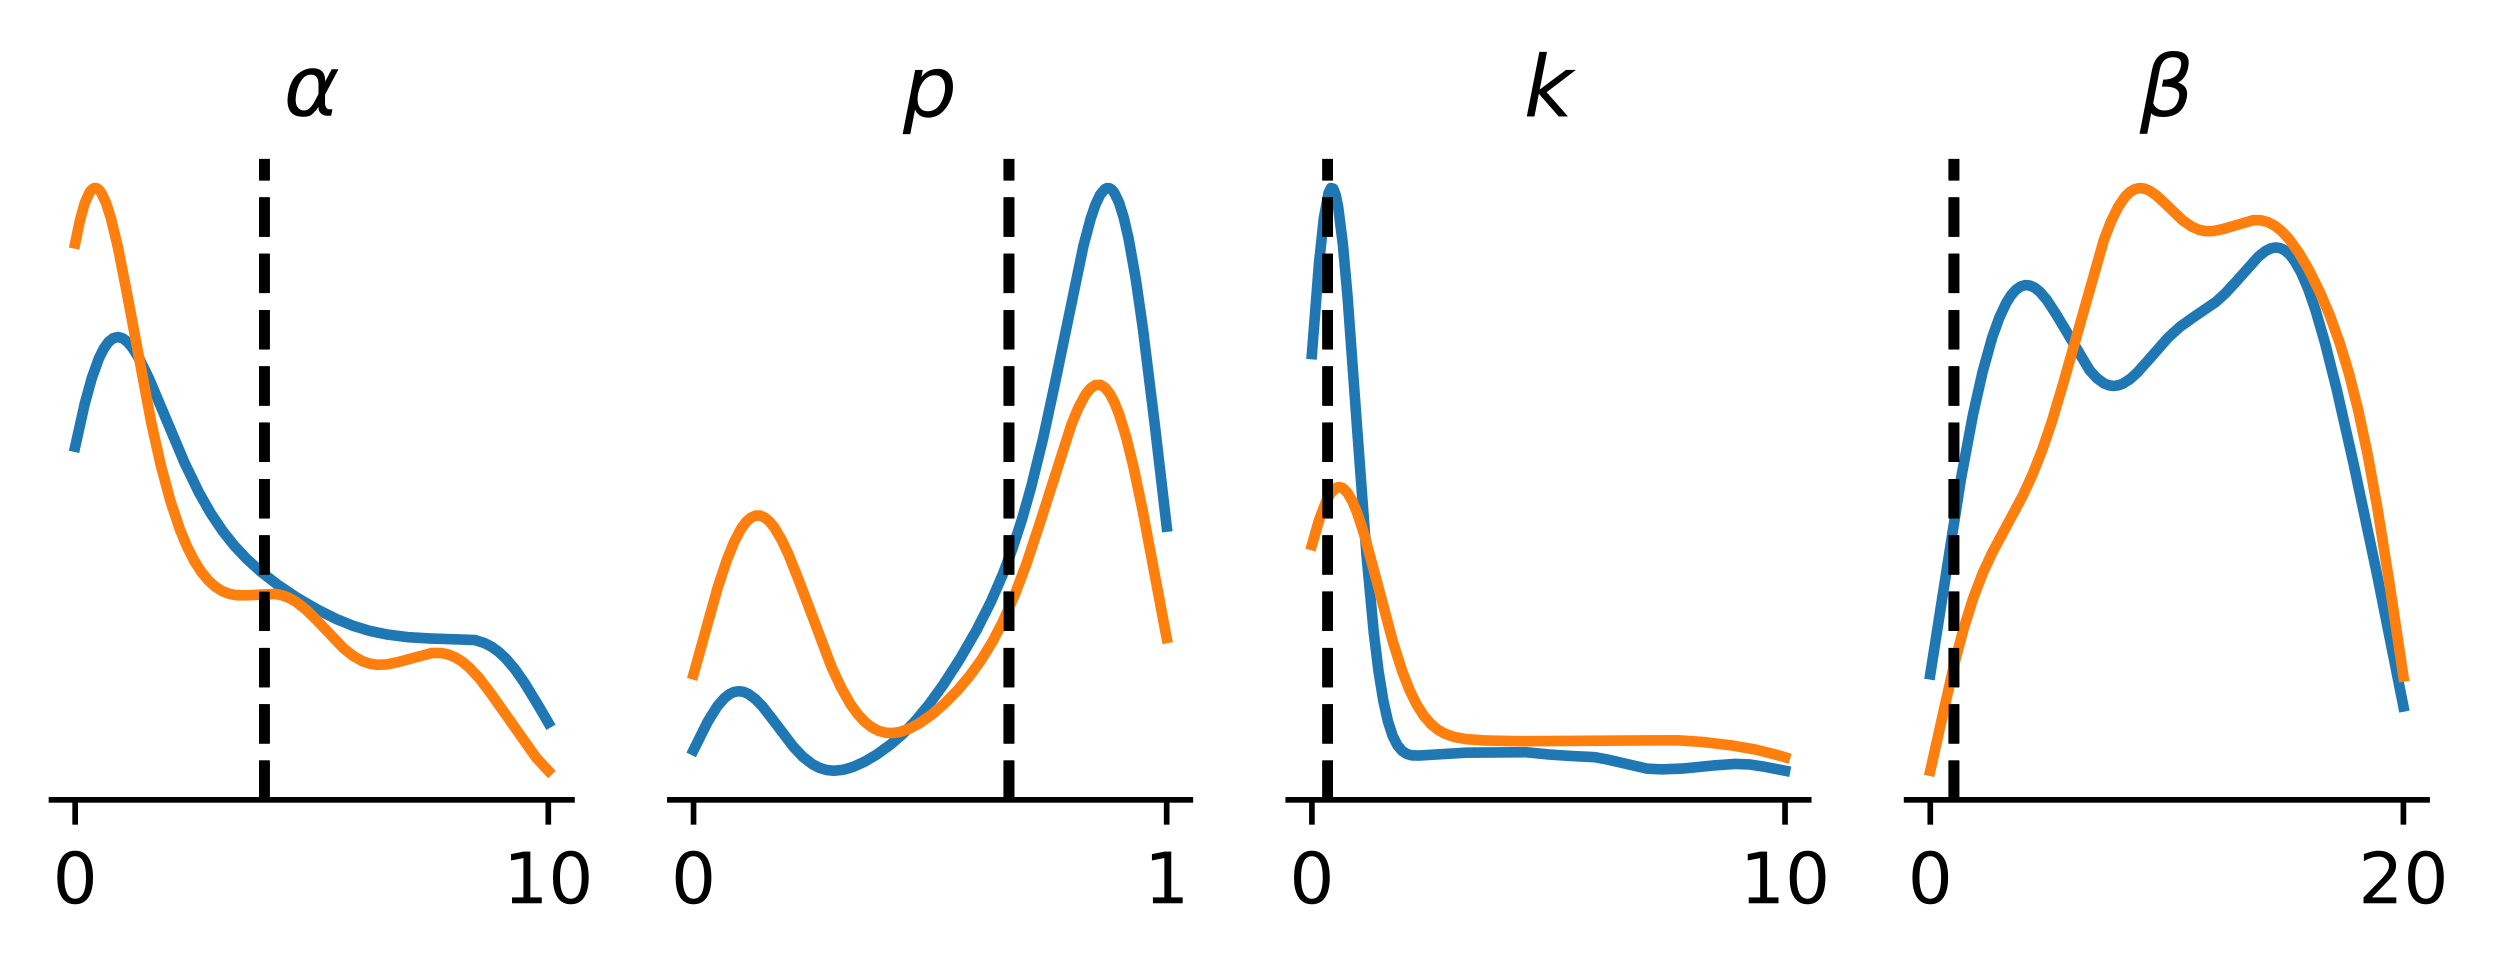
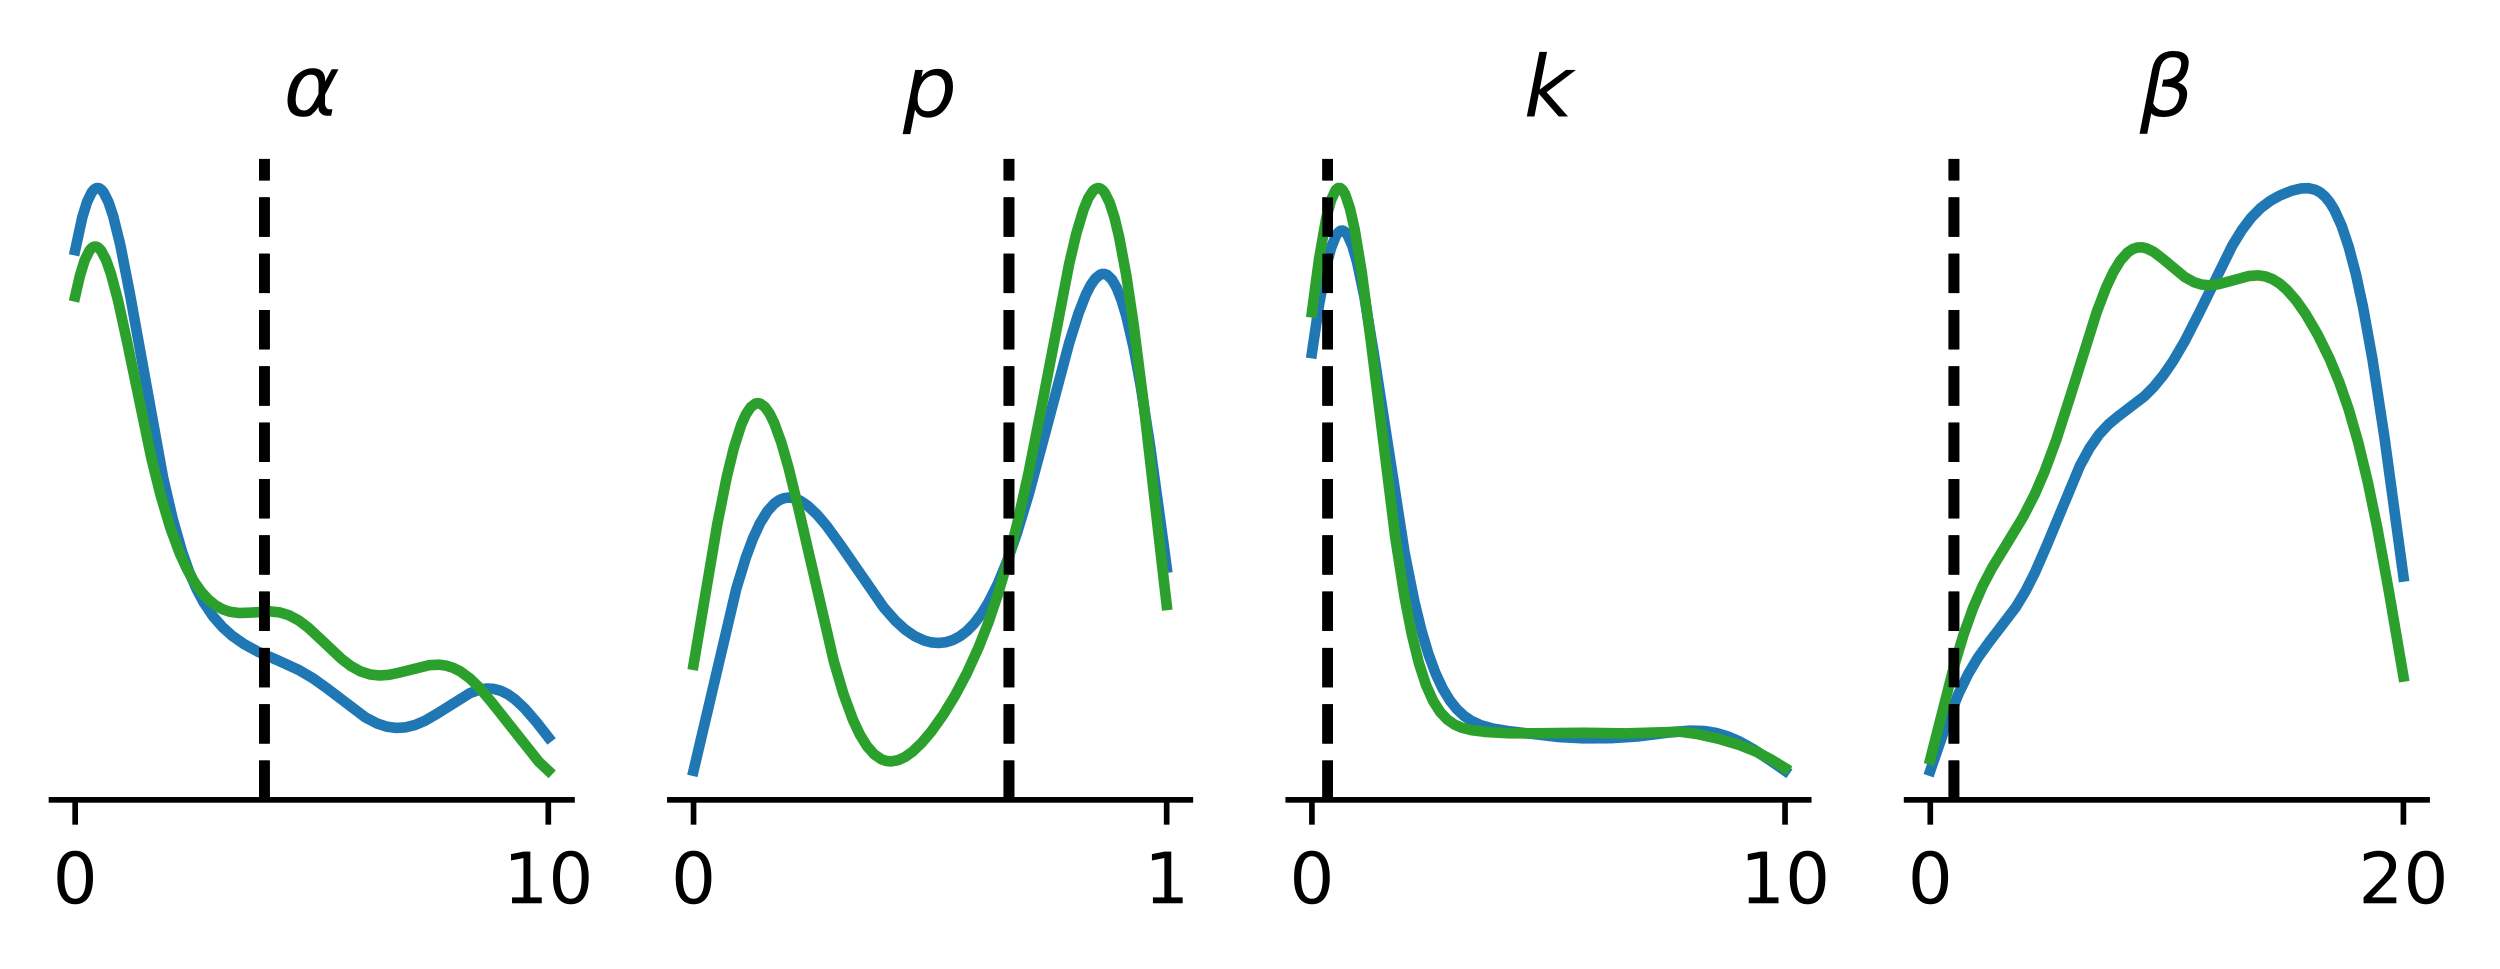
- <svg xmlns="http://www.w3.org/2000/svg" xmlns:xlink="http://www.w3.org/1999/xlink" height="500pt" version="1.1" viewBox="0 0 352.8 136.8" width="1290pt">
+ <svg xmlns="http://www.w3.org/2000/svg" xmlns:xlink="http://www.w3.org/1999/xlink" height="500pt" version="1.1" viewBox="0 0 352.799 136.8" width="1290pt">
  <defs>
    <style type="text/css">
*{stroke-linecap:butt;stroke-linejoin:round;}
  </style>
  </defs>
  <g id="figure_1">
    <g id="patch_1">
-       <path d="M 0 136.8 L 352.799 136.8 L 352.799 0 L 0 0 z " style="fill:none;" />
+       <path d="M 0 136.8  L 352.799 136.8  L 352.799 0  L 0 0  z " style="fill:none;" />
    </g>
    <g id="axes_1">
      <g id="patch_2">
-         <path d="M 7.2 112.922 L 80.676 112.922 L 80.676 22.44 L 7.2 22.44 z " style="fill:none;" />
+         <path d="M 7.2 112.922  L 80.676 112.922  L 80.676 22.44  L 7.2 22.44  z " style="fill:none;" />
      </g>
      <g id="matplotlib.axis_1">
        <g id="xtick_1">
          <g id="line2d_1">
            <defs>
-               <path d="M 0 0 L 0 3.5 " id="m75c7459d4b" style="stroke:#000000;stroke-width:0.8;" />
-             </defs>
-             <g>
-               <use style="stroke:#000000;stroke-width:0.8;" x="10.54" xlink:href="#m75c7459d4b" y="112.922" />
+               <path d="M 0 0  L 0 3.5  " id="me42f573cda" style="stroke:#000000;stroke-width:0.8;" />
+             </defs>
+             <g>
+               <use style="stroke:#000000;stroke-width:0.8;" x="10.54" xlink:href="#me42f573cda" y="112.922" />
            </g>
          </g>
          <g id="text_1">
            <defs>
-               <path d="M 31.781 66.406 Q 24.172 66.406 20.328 58.906 Q 16.5 51.422 16.5 36.375 Q 16.5 21.391 20.328 13.891 Q 24.172 6.391 31.781 6.391 Q 39.453 6.391 43.281 13.891 Q 47.125 21.391 47.125 36.375 Q 47.125 51.422 43.281 58.906 Q 39.453 66.406 31.781 66.406 z M 31.781 74.219 Q 44.047 74.219 50.516 64.516 Q 56.984 54.828 56.984 36.375 Q 56.984 17.969 50.516 8.266 Q 44.047 -1.422 31.781 -1.422 Q 19.531 -1.422 13.062 8.266 Q 6.594 17.969 6.594 36.375 Q 6.594 54.828 13.062 64.516 Q 19.531 74.219 31.781 74.219 z " id="DejaVuSans-48" />
+               <path d="M 31.781 66.406  Q 24.172 66.406 20.328 58.906  Q 16.5 51.422 16.5 36.375  Q 16.5 21.391 20.328 13.891  Q 24.172 6.391 31.781 6.391  Q 39.453 6.391 43.281 13.891  Q 47.125 21.391 47.125 36.375  Q 47.125 51.422 43.281 58.906  Q 39.453 66.406 31.781 66.406  z M 31.781 74.219  Q 44.047 74.219 50.516 64.516  Q 56.984 54.828 56.984 36.375  Q 56.984 17.969 50.516 8.266  Q 44.047 -1.422 31.781 -1.422  Q 19.531 -1.422 13.062 8.266  Q 6.594 17.969 6.594 36.375  Q 6.594 54.828 13.062 64.516  Q 19.531 74.219 31.781 74.219  z " id="DejaVuSans-48" />
            </defs>
            <g transform="translate(7.35856 127.5203)scale(0.1 -0.1)">
              <use xlink:href="#DejaVuSans-48" />
            </g>
          </g>
        </g>
        <g id="xtick_2">
          <g id="line2d_2">
            <g>
-               <use style="stroke:#000000;stroke-width:0.8;" x="77.336" xlink:href="#m75c7459d4b" y="112.922" />
+               <use style="stroke:#000000;stroke-width:0.8;" x="77.336" xlink:href="#me42f573cda" y="112.922" />
            </g>
          </g>
          <g id="text_2">
            <defs>
-               <path d="M 12.406 8.297 L 28.516 8.297 L 28.516 63.922 L 10.984 60.406 L 10.984 69.391 L 28.422 72.906 L 38.281 72.906 L 38.281 8.297 L 54.391 8.297 L 54.391 0 L 12.406 0 z " id="DejaVuSans-49" />
+               <path d="M 12.406 8.297  L 28.516 8.297  L 28.516 63.922  L 10.984 60.406  L 10.984 69.391  L 28.422 72.906  L 38.281 72.906  L 38.281 8.297  L 54.391 8.297  L 54.391 0  L 12.406 0  z " id="DejaVuSans-49" />
            </defs>
            <g transform="translate(70.9735 127.5203)scale(0.1 -0.1)">
              <use xlink:href="#DejaVuSans-49" />
              <use x="63.623" xlink:href="#DejaVuSans-48" />
            </g>
          </g>
        </g>
      </g>
      <g id="matplotlib.axis_2" />
      <g id="line2d_3">
-         <path clip-path="url(#p2763e26293)" d="M 10.54 63.073 L 11.882 57.041 L 12.889 53.379 L 13.896 50.583 L 14.568 49.23 L 15.239 48.286 L 15.91 47.743 L 16.582 47.578 L 17.253 47.766 L 17.924 48.27 L 18.596 49.054 L 19.603 50.661 L 20.945 53.397 L 22.959 58.164 L 25.98 65.332 L 27.994 69.496 L 29.672 72.455 L 31.351 74.959 L 33.029 77.066 L 34.707 78.854 L 36.721 80.685 L 39.071 82.515 L 41.756 84.323 L 44.777 86.082 L 47.462 87.415 L 49.812 88.366 L 52.162 89.079 L 54.511 89.567 L 57.532 89.957 L 60.553 90.136 L 66.931 90.356 L 68.273 90.767 L 69.28 91.277 L 70.287 91.991 L 71.294 92.922 L 72.637 94.5 L 73.979 96.417 L 75.993 99.724 L 77.336 102.032 L 77.336 102.032 " style="fill:none;stroke:#1f77b4;stroke-linecap:square;stroke-width:1.5;" />
+         <path clip-path="url(#pb336f873a2)" d="M 10.54 35.315  L 11.547 30.678  L 12.218 28.507  L 12.889 27.126  L 13.225 26.739  L 13.561 26.553  L 13.896 26.567  L 14.232 26.777  L 14.568 27.177  L 15.239 28.523  L 15.91 30.534  L 16.917 34.604  L 18.26 41.46  L 22.959 67.455  L 24.302 73.241  L 25.644 77.935  L 26.651 80.78  L 27.658 83.116  L 28.665 85.018  L 30.008 87.015  L 31.351 88.548  L 32.693 89.75  L 34.372 90.928  L 36.386 92.026  L 39.407 93.349  L 42.092 94.581  L 44.106 95.757  L 46.12 97.195  L 51.49 101.267  L 53.169 102.143  L 54.511 102.585  L 55.854 102.768  L 57.196 102.685  L 58.539 102.344  L 59.882 101.772  L 61.56 100.805  L 66.259 97.86  L 67.602 97.369  L 68.609 97.208  L 69.616 97.255  L 70.623 97.525  L 71.63 98.023  L 72.637 98.74  L 73.979 99.998  L 75.658 101.937  L 77.336 104.083  L 77.336 104.083  " style="fill:none;stroke:#1f77b4;stroke-linecap:square;stroke-width:1.5;" />
      </g>
      <g id="line2d_4">
-         <path clip-path="url(#p2763e26293)" d="M 37.258 112.922 L 37.258 22.44 " style="fill:none;stroke:#000000;stroke-dasharray:5.55,2.4;stroke-dashoffset:0;stroke-width:1.5;" />
+         <path clip-path="url(#pb336f873a2)" d="M 37.258 112.922  L 37.258 22.44  " style="fill:none;stroke:#000000;stroke-dasharray:5.55,2.4;stroke-dashoffset:0;stroke-width:1.5;" />
      </g>
      <g id="line2d_5">
-         <path clip-path="url(#p2763e26293)" d="M 10.54 34.362 L 11.211 31.113 L 11.882 28.704 L 12.554 27.18 L 12.889 26.755 L 13.225 26.553 L 13.561 26.569 L 13.896 26.796 L 14.232 27.228 L 14.903 28.661 L 15.575 30.772 L 16.582 34.956 L 17.924 41.783 L 21.281 59.673 L 22.624 65.67 L 23.966 70.672 L 25.309 74.7 L 26.316 77.136 L 27.323 79.125 L 28.33 80.713 L 29.337 81.941 L 30.344 82.849 L 31.351 83.474 L 32.358 83.854 L 33.365 84.033 L 34.707 84.047 L 38.735 83.848 L 39.742 84.043 L 40.749 84.419 L 41.756 84.99 L 43.099 86.039 L 44.777 87.703 L 48.469 91.563 L 49.812 92.623 L 51.155 93.366 L 52.162 93.7 L 53.169 93.852 L 54.511 93.806 L 56.189 93.45 L 60.889 92.193 L 62.231 92.195 L 63.238 92.406 L 64.245 92.824 L 65.252 93.462 L 66.259 94.318 L 67.602 95.772 L 69.28 97.988 L 75.658 107.016 L 77.336 108.809 L 77.336 108.809 " style="fill:none;stroke:#ff7f0e;stroke-linecap:square;stroke-width:1.5;" />
+         <path clip-path="url(#pb336f873a2)" d="M 10.54 41.841  L 11.211 38.918  L 11.882 36.751  L 12.554 35.38  L 12.889 34.998  L 13.225 34.816  L 13.561 34.83  L 13.896 35.035  L 14.232 35.423  L 14.903 36.712  L 15.575 38.611  L 16.582 42.375  L 17.924 48.516  L 21.281 64.609  L 22.624 70.003  L 23.966 74.503  L 25.309 78.126  L 26.316 80.318  L 27.323 82.107  L 28.33 83.535  L 29.337 84.64  L 30.344 85.457  L 31.351 86.019  L 32.358 86.361  L 33.7 86.543  L 35.379 86.486  L 38.064 86.315  L 39.407 86.455  L 40.749 86.869  L 42.092 87.592  L 43.434 88.602  L 45.448 90.478  L 48.134 93.018  L 49.476 94.036  L 50.819 94.779  L 52.162 95.218  L 53.504 95.366  L 54.847 95.269  L 56.525 94.906  L 60.553 93.899  L 61.896 93.839  L 62.903 93.971  L 63.91 94.283  L 64.917 94.79  L 66.259 95.774  L 67.602 97.082  L 69.28 99.075  L 75.993 107.545  L 77.336 108.809  L 77.336 108.809  " style="fill:none;stroke:#2ca02c;stroke-linecap:square;stroke-width:1.5;" />
      </g>
      <g id="line2d_6">
-         <path clip-path="url(#p2763e26293)" d="M 37.258 112.922 L 37.258 22.44 " style="fill:none;stroke:#000000;stroke-dasharray:5.55,2.4;stroke-dashoffset:0;stroke-width:1.5;" />
+         <path clip-path="url(#pb336f873a2)" d="M 37.258 112.922  L 37.258 22.44  " style="fill:none;stroke:#000000;stroke-dasharray:5.55,2.4;stroke-dashoffset:0;stroke-width:1.5;" />
      </g>
      <g id="patch_3">
-         <path d="M 7.2 112.922 L 80.676 112.922 " style="fill:none;stroke:#000000;stroke-linecap:square;stroke-linejoin:miter;stroke-width:0.8;" />
+         <path d="M 7.2 112.922  L 80.676 112.922  " style="fill:none;stroke:#000000;stroke-linecap:square;stroke-linejoin:miter;stroke-width:0.8;" />
      </g>
      <g id="text_3">
        <defs>
-           <path d="M 40.922 25.438 L 40.969 36.719 Q 41.016 48.25 32.328 48.297 Q 25.828 48.344 21.781 42.922 Q 16.703 36.234 14.984 27.297 Q 12.891 16.547 15.531 11.422 Q 18.266 6.203 24.172 6.203 Q 30.719 6.203 36.234 16.609 z M 33.844 55.906 Q 49.078 56.156 48.875 40.375 Q 48.875 40.375 56.5 54.688 L 64.5 54.688 L 48.734 25.047 L 48.578 14.359 Q 48.578 11.969 49.906 9.969 Q 51.422 7.625 52.984 7.625 L 57.328 7.625 L 55.859 0 L 50.438 0 Q 45.844 0 42.531 4.109 Q 40.969 6.156 40.922 10.453 Q 37.75 5.219 32.281 0.781 Q 29.688 -1.266 22.703 -1.219 Q 11.281 -1.125 7.125 6.203 Q 2.875 13.812 5.516 27.297 Q 8.344 41.797 15.766 48.391 Q 24.125 55.766 33.844 55.906 z " id="DejaVuSans-Oblique-945" />
+           <path d="M 40.922 25.438  L 40.969 36.719  Q 41.016 48.25 32.328 48.297  Q 25.828 48.344 21.781 42.922  Q 16.703 36.234 14.984 27.297  Q 12.891 16.547 15.531 11.422  Q 18.266 6.203 24.172 6.203  Q 30.719 6.203 36.234 16.609  z M 33.844 55.906  Q 49.078 56.156 48.875 40.375  Q 48.875 40.375 56.5 54.688  L 64.5 54.688  L 48.734 25.047  L 48.578 14.359  Q 48.578 11.969 49.906 9.969  Q 51.422 7.625 52.984 7.625  L 57.328 7.625  L 55.859 0  L 50.438 0  Q 45.844 0 42.531 4.109  Q 40.969 6.156 40.922 10.453  Q 37.75 5.219 32.281 0.781  Q 29.688 -1.266 22.703 -1.219  Q 11.281 -1.125 7.125 6.203  Q 2.875 13.812 5.516 27.297  Q 8.344 41.797 15.766 48.391  Q 24.125 55.766 33.844 55.906  z " id="DejaVuSans-Oblique-945" />
        </defs>
        <g transform="translate(39.97791 16.44)scale(0.12 -0.12)">
          <use transform="translate(0 0.84375)" xlink:href="#DejaVuSans-Oblique-945" />
        </g>
      </g>
    </g>
    <g id="axes_2">
      <g id="patch_4">
-         <path d="M 94.5 112.922 L 167.976 112.922 L 167.976 22.44 L 94.5 22.44 z " style="fill:none;" />
+         <path d="M 94.5 112.922  L 167.976 112.922  L 167.976 22.44  L 94.5 22.44  z " style="fill:none;" />
      </g>
      <g id="matplotlib.axis_3">
        <g id="xtick_3">
          <g id="line2d_7">
            <g>
-               <use style="stroke:#000000;stroke-width:0.8;" x="97.84" xlink:href="#m75c7459d4b" y="112.922" />
+               <use style="stroke:#000000;stroke-width:0.8;" x="97.84" xlink:href="#me42f573cda" y="112.922" />
            </g>
          </g>
          <g id="text_4">
            <g transform="translate(94.65856 127.5203)scale(0.1 -0.1)">
              <use xlink:href="#DejaVuSans-48" />
            </g>
          </g>
        </g>
        <g id="xtick_4">
          <g id="line2d_8">
            <g>
-               <use style="stroke:#000000;stroke-width:0.8;" x="164.636" xlink:href="#m75c7459d4b" y="112.922" />
+               <use style="stroke:#000000;stroke-width:0.8;" x="164.636" xlink:href="#me42f573cda" y="112.922" />
            </g>
          </g>
          <g id="text_5">
            <g transform="translate(161.4548 127.5203)scale(0.1 -0.1)">
              <use xlink:href="#DejaVuSans-49" />
            </g>
          </g>
        </g>
      </g>
      <g id="matplotlib.axis_4" />
      <g id="line2d_9">
-         <path clip-path="url(#p99c3282257)" d="M 97.84 105.907 L 99.854 101.859 L 101.196 99.713 L 102.203 98.549 L 102.875 98.018 L 103.546 97.695 L 104.217 97.582 L 104.889 97.671 L 105.56 97.952 L 106.567 98.691 L 107.574 99.736 L 109.252 101.896 L 111.937 105.433 L 113.28 106.85 L 114.623 107.892 L 115.63 108.411 L 116.637 108.71 L 117.644 108.809 L 118.986 108.671 L 120.329 108.282 L 122.007 107.525 L 123.686 106.535 L 125.7 105.076 L 127.378 103.614 L 129.056 101.897 L 131.07 99.476 L 133.084 96.687 L 135.434 93.044 L 137.783 88.982 L 139.797 85.006 L 141.476 81.15 L 142.818 77.579 L 144.161 73.473 L 145.503 68.753 L 147.182 61.925 L 148.86 54.142 L 152.888 34.695 L 153.895 30.907 L 154.566 28.932 L 155.238 27.502 L 155.909 26.698 L 156.245 26.553 L 156.58 26.588 L 156.916 26.809 L 157.251 27.22 L 157.923 28.621 L 158.594 30.794 L 159.265 33.718 L 160.272 39.396 L 161.279 46.388 L 162.958 59.98 L 164.636 74.342 L 164.636 74.342 " style="fill:none;stroke:#1f77b4;stroke-linecap:square;stroke-width:1.5;" />
+         <path clip-path="url(#p24b41d8292)" d="M 97.84 108.809  L 103.882 83.101  L 105.224 78.713  L 106.231 76.007  L 107.238 73.836  L 108.245 72.202  L 109.252 71.085  L 109.924 70.611  L 110.595 70.336  L 111.266 70.246  L 111.937 70.323  L 112.944 70.718  L 113.951 71.4  L 115.294 72.668  L 116.637 74.254  L 118.651 77.033  L 124.693 85.771  L 126.371 87.668  L 127.713 88.883  L 129.056 89.807  L 130.399 90.428  L 131.406 90.692  L 132.413 90.776  L 133.42 90.672  L 134.427 90.366  L 135.434 89.84  L 136.441 89.073  L 137.448 88.04  L 138.455 86.718  L 139.462 85.087  L 140.804 82.406  L 142.147 79.134  L 143.489 75.287  L 145.168 69.754  L 147.517 61.031  L 150.874 48.413  L 152.217 44.16  L 153.224 41.596  L 153.895 40.274  L 154.566 39.32  L 155.238 38.777  L 155.573 38.674  L 155.909 38.688  L 156.245 38.823  L 156.916 39.475  L 157.587 40.65  L 158.258 42.359  L 158.93 44.602  L 159.937 48.932  L 160.944 54.329  L 162.286 62.897  L 164.3 77.592  L 164.636 80.133  L 164.636 80.133  " style="fill:none;stroke:#1f77b4;stroke-linecap:square;stroke-width:1.5;" />
      </g>
      <g id="line2d_10">
-         <path clip-path="url(#p99c3282257)" d="M 142.371 112.922 L 142.371 22.44 " style="fill:none;stroke:#000000;stroke-dasharray:5.55,2.4;stroke-dashoffset:0;stroke-width:1.5;" />
+         <path clip-path="url(#p24b41d8292)" d="M 142.371 112.922  L 142.371 22.44  " style="fill:none;stroke:#000000;stroke-dasharray:5.55,2.4;stroke-dashoffset:0;stroke-width:1.5;" />
      </g>
      <g id="line2d_11">
-         <path clip-path="url(#p99c3282257)" d="M 97.84 95.201 L 101.196 83.126 L 102.539 79.059 L 103.546 76.563 L 104.553 74.647 L 105.224 73.727 L 105.896 73.108 L 106.567 72.795 L 107.238 72.787 L 107.91 73.077 L 108.581 73.65 L 109.252 74.488 L 110.259 76.186 L 111.266 78.325 L 112.944 82.564 L 117.308 94.136 L 118.651 97.034 L 119.993 99.403 L 121 100.811 L 122.007 101.902 L 123.014 102.691 L 124.021 103.2 L 125.028 103.454 L 126.035 103.483 L 127.042 103.315 L 128.385 102.834 L 129.727 102.11 L 131.406 100.931 L 133.084 99.499 L 135.098 97.47 L 136.776 95.487 L 138.455 93.168 L 140.133 90.417 L 141.476 87.833 L 143.154 84.049 L 144.832 79.609 L 146.846 73.509 L 151.21 59.879 L 152.217 57.453 L 153.224 55.623 L 153.895 54.811 L 154.566 54.369 L 155.238 54.33 L 155.909 54.715 L 156.58 55.538 L 157.251 56.8 L 157.923 58.491 L 158.93 61.78 L 159.937 65.866 L 161.279 72.265 L 164.3 88.317 L 164.636 90.068 L 164.636 90.068 " style="fill:none;stroke:#ff7f0e;stroke-linecap:square;stroke-width:1.5;" />
+         <path clip-path="url(#p24b41d8292)" d="M 97.84 93.848  L 101.196 73.983  L 102.539 67.291  L 103.546 63.184  L 104.553 60.033  L 105.224 58.519  L 105.896 57.5  L 106.567 56.985  L 106.903 56.917  L 107.238 56.972  L 107.91 57.449  L 108.581 58.392  L 109.252 59.771  L 110.259 62.565  L 111.266 66.084  L 112.609 71.586  L 117.644 93.364  L 118.986 97.924  L 120.329 101.593  L 121.336 103.733  L 122.343 105.36  L 123.35 106.5  L 124.357 107.192  L 125.028 107.427  L 125.7 107.497  L 126.707 107.324  L 127.713 106.858  L 128.72 106.143  L 130.063 104.864  L 131.406 103.276  L 133.084 100.92  L 134.762 98.178  L 136.441 95.011  L 138.119 91.318  L 139.462 87.884  L 140.804 83.928  L 142.147 79.364  L 143.489 74.126  L 145.168 66.61  L 147.182 56.389  L 150.874 37.24  L 151.881 32.978  L 152.888 29.612  L 153.559 27.993  L 154.231 26.954  L 154.566 26.671  L 154.902 26.553  L 155.238 26.606  L 155.573 26.834  L 155.909 27.24  L 156.58 28.595  L 157.251 30.671  L 157.923 33.452  L 158.93 38.864  L 159.937 45.586  L 161.279 56.114  L 164.3 82.523  L 164.636 85.404  L 164.636 85.404  " style="fill:none;stroke:#2ca02c;stroke-linecap:square;stroke-width:1.5;" />
      </g>
      <g id="line2d_12">
-         <path clip-path="url(#p99c3282257)" d="M 142.371 112.922 L 142.371 22.44 " style="fill:none;stroke:#000000;stroke-dasharray:5.55,2.4;stroke-dashoffset:0;stroke-width:1.5;" />
+         <path clip-path="url(#p24b41d8292)" d="M 142.371 112.922  L 142.371 22.44  " style="fill:none;stroke:#000000;stroke-dasharray:5.55,2.4;stroke-dashoffset:0;stroke-width:1.5;" />
      </g>
      <g id="patch_5">
-         <path d="M 94.5 112.922 L 167.976 112.922 " style="fill:none;stroke:#000000;stroke-linecap:square;stroke-linejoin:miter;stroke-width:0.8;" />
+         <path d="M 94.5 112.922  L 167.976 112.922  " style="fill:none;stroke:#000000;stroke-linecap:square;stroke-linejoin:miter;stroke-width:0.8;" />
      </g>
      <g id="text_6">
        <defs>
-           <path d="M 49.609 33.688 Q 49.609 40.875 46.484 44.672 Q 43.359 48.484 37.5 48.484 Q 33.5 48.484 29.859 46.438 Q 26.219 44.391 23.391 40.484 Q 20.609 36.625 18.938 31.156 Q 17.281 25.688 17.281 20.312 Q 17.281 13.484 20.406 9.797 Q 23.531 6.109 29.297 6.109 Q 33.547 6.109 37.188 8.109 Q 40.828 10.109 43.406 13.922 Q 46.188 17.922 47.891 23.344 Q 49.609 28.766 49.609 33.688 z M 21.781 46.391 Q 25.391 51.125 30.297 53.562 Q 35.203 56 41.219 56 Q 49.609 56 54.25 50.5 Q 58.891 45.016 58.891 35.109 Q 58.891 27 56 19.656 Q 53.125 12.312 47.703 6.5 Q 44.094 2.641 39.547 0.609 Q 35.016 -1.422 29.984 -1.422 Q 24.172 -1.422 20.219 1 Q 16.266 3.422 14.312 8.203 L 8.688 -20.797 L -0.297 -20.797 L 14.406 54.688 L 23.391 54.688 z " id="DejaVuSans-Oblique-112" />
+           <path d="M 49.609 33.688  Q 49.609 40.875 46.484 44.672  Q 43.359 48.484 37.5 48.484  Q 33.5 48.484 29.859 46.438  Q 26.219 44.391 23.391 40.484  Q 20.609 36.625 18.938 31.156  Q 17.281 25.688 17.281 20.312  Q 17.281 13.484 20.406 9.797  Q 23.531 6.109 29.297 6.109  Q 33.547 6.109 37.188 8.109  Q 40.828 10.109 43.406 13.922  Q 46.188 17.922 47.891 23.344  Q 49.609 28.766 49.609 33.688  z M 21.781 46.391  Q 25.391 51.125 30.297 53.562  Q 35.203 56 41.219 56  Q 49.609 56 54.25 50.5  Q 58.891 45.016 58.891 35.109  Q 58.891 27 56 19.656  Q 53.125 12.312 47.703 6.5  Q 44.094 2.641 39.547 0.609  Q 35.016 -1.422 29.984 -1.422  Q 24.172 -1.422 20.219 1  Q 16.266 3.422 14.312 8.203  L 8.688 -20.797  L -0.297 -20.797  L 14.406 54.688  L 23.391 54.688  z " id="DejaVuSans-Oblique-112" />
        </defs>
        <g transform="translate(127.3979 16.44)scale(0.12 -0.12)">
          <use xlink:href="#DejaVuSans-Oblique-112" />
        </g>
      </g>
    </g>
    <g id="axes_3">
      <g id="patch_6">
-         <path d="M 181.8 112.922 L 255.276 112.922 L 255.276 22.44 L 181.8 22.44 z " style="fill:none;" />
+         <path d="M 181.8 112.922  L 255.276 112.922  L 255.276 22.44  L 181.8 22.44  z " style="fill:none;" />
      </g>
      <g id="matplotlib.axis_5">
        <g id="xtick_5">
          <g id="line2d_13">
            <g>
-               <use style="stroke:#000000;stroke-width:0.8;" x="185.14" xlink:href="#m75c7459d4b" y="112.922" />
+               <use style="stroke:#000000;stroke-width:0.8;" x="185.14" xlink:href="#me42f573cda" y="112.922" />
            </g>
          </g>
          <g id="text_7">
            <g transform="translate(181.9586 127.5203)scale(0.1 -0.1)">
              <use xlink:href="#DejaVuSans-48" />
            </g>
          </g>
        </g>
        <g id="xtick_6">
          <g id="line2d_14">
            <g>
-               <use style="stroke:#000000;stroke-width:0.8;" x="251.936" xlink:href="#m75c7459d4b" y="112.922" />
+               <use style="stroke:#000000;stroke-width:0.8;" x="251.936" xlink:href="#me42f573cda" y="112.922" />
            </g>
          </g>
          <g id="text_8">
            <g transform="translate(245.5735 127.5203)scale(0.1 -0.1)">
              <use xlink:href="#DejaVuSans-49" />
              <use x="63.623" xlink:href="#DejaVuSans-48" />
            </g>
          </g>
        </g>
      </g>
      <g id="matplotlib.axis_6" />
      <g id="line2d_15">
-         <path clip-path="url(#pc7fffcb74e)" d="M 185.14 49.987 L 186.147 37.128 L 186.818 30.867 L 187.489 27.242 L 187.825 26.553 L 188.161 26.644 L 188.496 27.51 L 188.832 29.127 L 189.503 34.403 L 190.175 41.894 L 191.517 60.395 L 192.86 78.482 L 193.867 89.247 L 194.538 94.718 L 195.21 98.871 L 195.881 101.866 L 196.552 103.914 L 197.224 105.234 L 197.895 106.024 L 198.566 106.449 L 199.237 106.636 L 200.244 106.666 L 206.958 106.258 L 215.349 106.198 L 218.706 106.526 L 221.727 106.725 L 225.083 106.896 L 226.762 107.207 L 232.468 108.517 L 234.482 108.614 L 237.503 108.502 L 241.866 108.064 L 244.887 107.849 L 246.901 107.922 L 248.915 108.226 L 251.936 108.809 L 251.936 108.809 " style="fill:none;stroke:#1f77b4;stroke-linecap:square;stroke-width:1.5;" />
+         <path clip-path="url(#p48503a94ea)" d="M 185.14 49.85  L 186.147 43.036  L 187.154 37.658  L 187.825 35.064  L 188.496 33.358  L 188.832 32.854  L 189.168 32.585  L 189.503 32.551  L 189.839 32.751  L 190.175 33.179  L 190.846 34.692  L 191.517 37.012  L 192.524 41.776  L 193.867 49.851  L 198.231 78.069  L 199.573 84.789  L 200.58 88.931  L 201.587 92.334  L 202.594 95.067  L 203.601 97.217  L 204.608 98.877  L 205.615 100.135  L 206.622 101.071  L 207.629 101.756  L 208.972 102.378  L 210.65 102.852  L 213 103.236  L 220.048 104.056  L 223.405 104.235  L 227.433 104.212  L 231.125 103.971  L 235.824 103.379  L 238.51 103.146  L 240.524 103.204  L 242.202 103.474  L 243.88 103.974  L 245.558 104.702  L 247.572 105.837  L 250.258 107.639  L 251.936 108.809  L 251.936 108.809  " style="fill:none;stroke:#1f77b4;stroke-linecap:square;stroke-width:1.5;" />
      </g>
      <g id="line2d_16">
-         <path clip-path="url(#pc7fffcb74e)" d="M 187.366 112.922 L 187.366 22.44 " style="fill:none;stroke:#000000;stroke-dasharray:5.55,2.4;stroke-dashoffset:0;stroke-width:1.5;" />
+         <path clip-path="url(#p48503a94ea)" d="M 187.366 112.922  L 187.366 22.44  " style="fill:none;stroke:#000000;stroke-dasharray:5.55,2.4;stroke-dashoffset:0;stroke-width:1.5;" />
      </g>
      <g id="line2d_17">
-         <path clip-path="url(#pc7fffcb74e)" d="M 185.14 76.947 L 186.147 73.44 L 187.154 70.778 L 187.825 69.585 L 188.496 68.912 L 188.832 68.778 L 189.168 68.78 L 189.503 68.918 L 190.175 69.59 L 190.846 70.758 L 191.517 72.368 L 192.524 75.456 L 194.203 81.693 L 196.552 90.551 L 197.895 94.781 L 198.902 97.369 L 199.909 99.439 L 200.916 101.027 L 201.923 102.197 L 202.93 103.026 L 203.937 103.592 L 205.279 104.056 L 206.958 104.352 L 209.643 104.541 L 214.678 104.642 L 233.139 104.525 L 236.831 104.516 L 240.188 104.737 L 244.551 105.255 L 247.908 105.85 L 250.929 106.619 L 251.936 106.914 L 251.936 106.914 " style="fill:none;stroke:#ff7f0e;stroke-linecap:square;stroke-width:1.5;" />
+         <path clip-path="url(#p48503a94ea)" d="M 185.14 44.091  L 186.147 36.562  L 187.154 30.846  L 187.825 28.286  L 188.496 26.84  L 188.832 26.553  L 189.168 26.558  L 189.503 26.854  L 189.839 27.436  L 190.51 29.423  L 191.182 32.423  L 192.189 38.518  L 193.531 48.715  L 196.888 75.736  L 198.231 84.357  L 199.237 89.539  L 200.244 93.627  L 201.251 96.721  L 202.258 98.97  L 203.265 100.543  L 204.272 101.603  L 205.279 102.293  L 206.286 102.732  L 207.629 103.076  L 209.643 103.336  L 213 103.526  L 216.692 103.525  L 223.405 103.452  L 229.447 103.538  L 237.167 103.308  L 239.517 103.627  L 242.538 104.3  L 245.558 105.198  L 247.908 106.145  L 249.922 107.195  L 251.936 108.431  L 251.936 108.431  " style="fill:none;stroke:#2ca02c;stroke-linecap:square;stroke-width:1.5;" />
      </g>
      <g id="line2d_18">
-         <path clip-path="url(#pc7fffcb74e)" d="M 187.366 112.922 L 187.366 22.44 " style="fill:none;stroke:#000000;stroke-dasharray:5.55,2.4;stroke-dashoffset:0;stroke-width:1.5;" />
+         <path clip-path="url(#p48503a94ea)" d="M 187.366 112.922  L 187.366 22.44  " style="fill:none;stroke:#000000;stroke-dasharray:5.55,2.4;stroke-dashoffset:0;stroke-width:1.5;" />
      </g>
      <g id="patch_7">
-         <path d="M 181.8 112.922 L 255.276 112.922 " style="fill:none;stroke:#000000;stroke-linecap:square;stroke-linejoin:miter;stroke-width:0.8;" />
+         <path d="M 181.8 112.922  L 255.276 112.922  " style="fill:none;stroke:#000000;stroke-linecap:square;stroke-linejoin:miter;stroke-width:0.8;" />
      </g>
      <g id="text_9">
        <defs>
-           <path d="M 18.312 75.984 L 27.297 75.984 L 18.703 31.688 L 49.516 54.688 L 61.188 54.688 L 26.812 28.516 L 51.906 0 L 41.016 0 L 17.672 26.703 L 12.5 0 L 3.516 0 z " id="DejaVuSans-Oblique-107" />
+           <path d="M 18.312 75.984  L 27.297 75.984  L 18.703 31.688  L 49.516 54.688  L 61.188 54.688  L 26.812 28.516  L 51.906 0  L 41.016 0  L 17.672 26.703  L 12.5 0  L 3.516 0  z " id="DejaVuSans-Oblique-107" />
        </defs>
        <g transform="translate(215.0579 16.44)scale(0.12 -0.12)">
          <use transform="translate(0 0.015625)" xlink:href="#DejaVuSans-Oblique-107" />
        </g>
      </g>
    </g>
    <g id="axes_4">
      <g id="patch_8">
-         <path d="M 269.1 112.922 L 342.576 112.922 L 342.576 22.44 L 269.1 22.44 z " style="fill:none;" />
+         <path d="M 269.1 112.922  L 342.576 112.922  L 342.576 22.44  L 269.1 22.44  z " style="fill:none;" />
      </g>
      <g id="matplotlib.axis_7">
        <g id="xtick_7">
          <g id="line2d_19">
            <g>
-               <use style="stroke:#000000;stroke-width:0.8;" x="272.44" xlink:href="#m75c7459d4b" y="112.922" />
+               <use style="stroke:#000000;stroke-width:0.8;" x="272.44" xlink:href="#me42f573cda" y="112.922" />
            </g>
          </g>
          <g id="text_10">
            <g transform="translate(269.2586 127.5203)scale(0.1 -0.1)">
              <use xlink:href="#DejaVuSans-48" />
            </g>
          </g>
        </g>
        <g id="xtick_8">
          <g id="line2d_20">
            <g>
-               <use style="stroke:#000000;stroke-width:0.8;" x="339.236" xlink:href="#m75c7459d4b" y="112.922" />
+               <use style="stroke:#000000;stroke-width:0.8;" x="339.236" xlink:href="#me42f573cda" y="112.922" />
            </g>
          </g>
          <g id="text_11">
            <defs>
-               <path d="M 19.188 8.297 L 53.609 8.297 L 53.609 0 L 7.328 0 L 7.328 8.297 Q 12.938 14.109 22.625 23.891 Q 32.328 33.688 34.812 36.531 Q 39.547 41.844 41.422 45.531 Q 43.312 49.219 43.312 52.781 Q 43.312 58.594 39.234 62.25 Q 35.156 65.922 28.609 65.922 Q 23.969 65.922 18.812 64.312 Q 13.672 62.703 7.812 59.422 L 7.812 69.391 Q 13.766 71.781 18.938 73 Q 24.125 74.219 28.422 74.219 Q 39.75 74.219 46.484 68.547 Q 53.219 62.891 53.219 53.422 Q 53.219 48.922 51.531 44.891 Q 49.859 40.875 45.406 35.406 Q 44.188 33.984 37.641 27.219 Q 31.109 20.453 19.188 8.297 z " id="DejaVuSans-50" />
+               <path d="M 19.188 8.297  L 53.609 8.297  L 53.609 0  L 7.328 0  L 7.328 8.297  Q 12.938 14.109 22.625 23.891  Q 32.328 33.688 34.812 36.531  Q 39.547 41.844 41.422 45.531  Q 43.312 49.219 43.312 52.781  Q 43.312 58.594 39.234 62.25  Q 35.156 65.922 28.609 65.922  Q 23.969 65.922 18.812 64.312  Q 13.672 62.703 7.812 59.422  L 7.812 69.391  Q 13.766 71.781 18.938 73  Q 24.125 74.219 28.422 74.219  Q 39.75 74.219 46.484 68.547  Q 53.219 62.891 53.219 53.422  Q 53.219 48.922 51.531 44.891  Q 49.859 40.875 45.406 35.406  Q 44.188 33.984 37.641 27.219  Q 31.109 20.453 19.188 8.297  z " id="DejaVuSans-50" />
            </defs>
            <g transform="translate(332.8735 127.5203)scale(0.1 -0.1)">
              <use xlink:href="#DejaVuSans-50" />
              <use x="63.623" xlink:href="#DejaVuSans-48" />
            </g>
          </g>
        </g>
      </g>
      <g id="matplotlib.axis_8" />
      <g id="line2d_21">
-         <path clip-path="url(#p94e9660b44)" d="M 272.44 95.197 L 276.803 67.425 L 278.482 58.485 L 279.824 52.514 L 281.167 47.7 L 282.174 44.875 L 283.181 42.729 L 283.852 41.674 L 284.524 40.914 L 285.195 40.442 L 285.866 40.248 L 286.537 40.318 L 287.209 40.634 L 287.88 41.173 L 288.887 42.34 L 290.23 44.401 L 294.929 52.265 L 295.936 53.374 L 296.943 54.115 L 297.614 54.389 L 298.286 54.486 L 298.957 54.407 L 299.628 54.164 L 300.635 53.524 L 301.642 52.615 L 303.32 50.738 L 306.006 47.678 L 307.684 46.147 L 309.362 44.943 L 312.719 42.655 L 314.062 41.447 L 315.74 39.624 L 318.761 36.231 L 319.768 35.433 L 320.439 35.092 L 321.11 34.941 L 321.782 35.008 L 322.453 35.315 L 323.124 35.881 L 323.796 36.715 L 324.803 38.478 L 325.81 40.839 L 326.817 43.754 L 328.159 48.378 L 329.838 55.057 L 332.187 65.414 L 335.544 81.253 L 339.236 99.723 L 339.236 99.723 " style="fill:none;stroke:#1f77b4;stroke-linecap:square;stroke-width:1.5;" />
+         <path clip-path="url(#p840a65a207)" d="M 272.44 108.809  L 274.789 101.986  L 276.468 97.851  L 277.81 95.115  L 279.153 92.859  L 280.831 90.537  L 284.524 85.713  L 285.866 83.489  L 287.209 80.844  L 288.887 76.992  L 293.586 65.719  L 294.929 63.26  L 296.272 61.337  L 297.614 59.891  L 298.957 58.777  L 302.649 55.963  L 303.992 54.615  L 305.334 52.977  L 306.677 51.032  L 308.355 48.182  L 310.369 44.244  L 315.069 34.692  L 316.411 32.494  L 317.754 30.718  L 319.096 29.361  L 320.439 28.355  L 321.782 27.606  L 323.46 26.926  L 324.803 26.603  L 325.81 26.566  L 326.817 26.803  L 327.488 27.167  L 328.159 27.739  L 328.831 28.555  L 329.502 29.648  L 330.509 31.873  L 331.516 34.87  L 332.523 38.688  L 333.53 43.336  L 334.872 50.758  L 336.551 61.705  L 339.236 81.38  L 339.236 81.38  " style="fill:none;stroke:#1f77b4;stroke-linecap:square;stroke-width:1.5;" />
      </g>
      <g id="line2d_22">
-         <path clip-path="url(#p94e9660b44)" d="M 275.78 112.922 L 275.78 22.44 " style="fill:none;stroke:#000000;stroke-dasharray:5.55,2.4;stroke-dashoffset:0;stroke-width:1.5;" />
+         <path clip-path="url(#p840a65a207)" d="M 275.78 112.922  L 275.78 22.44  " style="fill:none;stroke:#000000;stroke-dasharray:5.55,2.4;stroke-dashoffset:0;stroke-width:1.5;" />
      </g>
      <g id="line2d_23">
-         <path clip-path="url(#p94e9660b44)" d="M 272.44 108.809 L 275.796 93.856 L 277.139 88.779 L 278.482 84.492 L 279.824 80.97 L 281.167 78.057 L 283.181 74.313 L 285.531 69.912 L 286.873 66.987 L 288.216 63.591 L 289.558 59.66 L 291.237 54.031 L 296.943 33.89 L 297.95 31.281 L 298.957 29.219 L 299.964 27.746 L 300.635 27.096 L 301.307 26.703 L 301.978 26.553 L 302.649 26.622 L 303.32 26.884 L 304.327 27.561 L 305.67 28.802 L 308.02 31.062 L 309.362 32.002 L 310.369 32.439 L 311.376 32.639 L 312.383 32.622 L 313.726 32.34 L 318.089 31.074 L 319.096 31.096 L 320.103 31.355 L 321.11 31.885 L 322.117 32.7 L 323.124 33.799 L 324.467 35.671 L 325.81 37.957 L 327.488 41.344 L 328.831 44.513 L 330.173 48.211 L 331.516 52.616 L 332.858 57.917 L 334.201 64.25 L 335.544 71.629 L 337.222 82.08 L 339.236 95.498 L 339.236 95.498 " style="fill:none;stroke:#ff7f0e;stroke-linecap:square;stroke-width:1.5;" />
+         <path clip-path="url(#p840a65a207)" d="M 272.44 107.193  L 275.796 94.053  L 277.139 89.591  L 278.482 85.824  L 279.824 82.729  L 281.167 80.169  L 283.181 76.879  L 285.531 73.012  L 287.209 69.737  L 288.551 66.638  L 290.23 62.1  L 292.244 55.835  L 295.936 44.061  L 297.279 40.543  L 298.286 38.404  L 299.293 36.761  L 300.3 35.643  L 300.971 35.186  L 301.642 34.949  L 302.313 34.917  L 302.985 35.065  L 303.992 35.568  L 305.334 36.594  L 308.355 39.108  L 309.698 39.849  L 310.705 40.163  L 311.712 40.271  L 313.055 40.145  L 314.733 39.703  L 317.418 38.964  L 318.761 38.874  L 319.768 39.028  L 320.775 39.412  L 321.782 40.044  L 322.789 40.928  L 324.131 42.474  L 325.474 44.397  L 327.152 47.27  L 328.831 50.691  L 330.173 53.941  L 331.516 57.812  L 332.858 62.47  L 334.201 68.036  L 335.544 74.521  L 337.222 83.704  L 339.236 95.496  L 339.236 95.496  " style="fill:none;stroke:#2ca02c;stroke-linecap:square;stroke-width:1.5;" />
      </g>
      <g id="line2d_24">
-         <path clip-path="url(#p94e9660b44)" d="M 275.78 112.922 L 275.78 22.44 " style="fill:none;stroke:#000000;stroke-dasharray:5.55,2.4;stroke-dashoffset:0;stroke-width:1.5;" />
+         <path clip-path="url(#p840a65a207)" d="M 275.78 112.922  L 275.78 22.44  " style="fill:none;stroke:#000000;stroke-dasharray:5.55,2.4;stroke-dashoffset:0;stroke-width:1.5;" />
      </g>
      <g id="patch_9">
-         <path d="M 269.1 112.922 L 342.576 112.922 " style="fill:none;stroke:#000000;stroke-linecap:square;stroke-linejoin:miter;stroke-width:0.8;" />
+         <path d="M 269.1 112.922  L 342.576 112.922  " style="fill:none;stroke:#000000;stroke-linecap:square;stroke-linejoin:miter;stroke-width:0.8;" />
      </g>
      <g id="text_12">
        <defs>
-           <path d="M 13.625 3.375 L 8.938 -20.797 L -0.094 -20.797 L 14.5 54.344 Q 18.844 76.609 39.656 76.609 Q 60.75 76.609 57.172 57.812 Q 54.734 44.438 45.219 39.547 Q 58.016 35.156 55.516 22.125 Q 51.125 -1.078 27.484 -1.031 Q 17.141 -0.984 13.625 3.375 z M 15.922 15.094 Q 19.672 6.594 29.297 6.641 Q 43.359 6.641 46.344 21.969 Q 49.031 35.75 26.172 34.672 L 27.781 42.969 Q 45.453 42.672 48.531 58.594 Q 50.641 69.344 39.203 69.281 Q 26.422 69.281 23.484 54.047 z " id="DejaVuSans-Oblique-946" />
+           <path d="M 13.625 3.375  L 8.938 -20.797  L -0.094 -20.797  L 14.5 54.344  Q 18.844 76.609 39.656 76.609  Q 60.75 76.609 57.172 57.812  Q 54.734 44.438 45.219 39.547  Q 58.016 35.156 55.516 22.125  Q 51.125 -1.078 27.484 -1.031  Q 17.141 -0.984 13.625 3.375  z M 15.922 15.094  Q 19.672 6.594 29.297 6.641  Q 43.359 6.641 46.344 21.969  Q 49.031 35.75 26.172 34.672  L 27.781 42.969  Q 45.453 42.672 48.531 58.594  Q 50.641 69.344 39.203 69.281  Q 26.422 69.281 23.484 54.047  z " id="DejaVuSans-Oblique-946" />
        </defs>
        <g transform="translate(301.9979 16.44)scale(0.12 -0.12)">
          <use transform="translate(0 0.390625)" xlink:href="#DejaVuSans-Oblique-946" />
        </g>
      </g>
    </g>
  </g>
  <defs>
-     <clipPath id="p2763e26293">
+     <clipPath id="pb336f873a2">
      <rect height="90.482" width="73.476" x="7.2" y="22.44" />
    </clipPath>
-     <clipPath id="p99c3282257">
+     <clipPath id="p24b41d8292">
      <rect height="90.482" width="73.476" x="94.5" y="22.44" />
    </clipPath>
-     <clipPath id="pc7fffcb74e">
+     <clipPath id="p48503a94ea">
      <rect height="90.482" width="73.476" x="181.8" y="22.44" />
    </clipPath>
-     <clipPath id="p94e9660b44">
+     <clipPath id="p840a65a207">
      <rect height="90.482" width="73.476" x="269.1" y="22.44" />
    </clipPath>
  </defs>
</svg>
